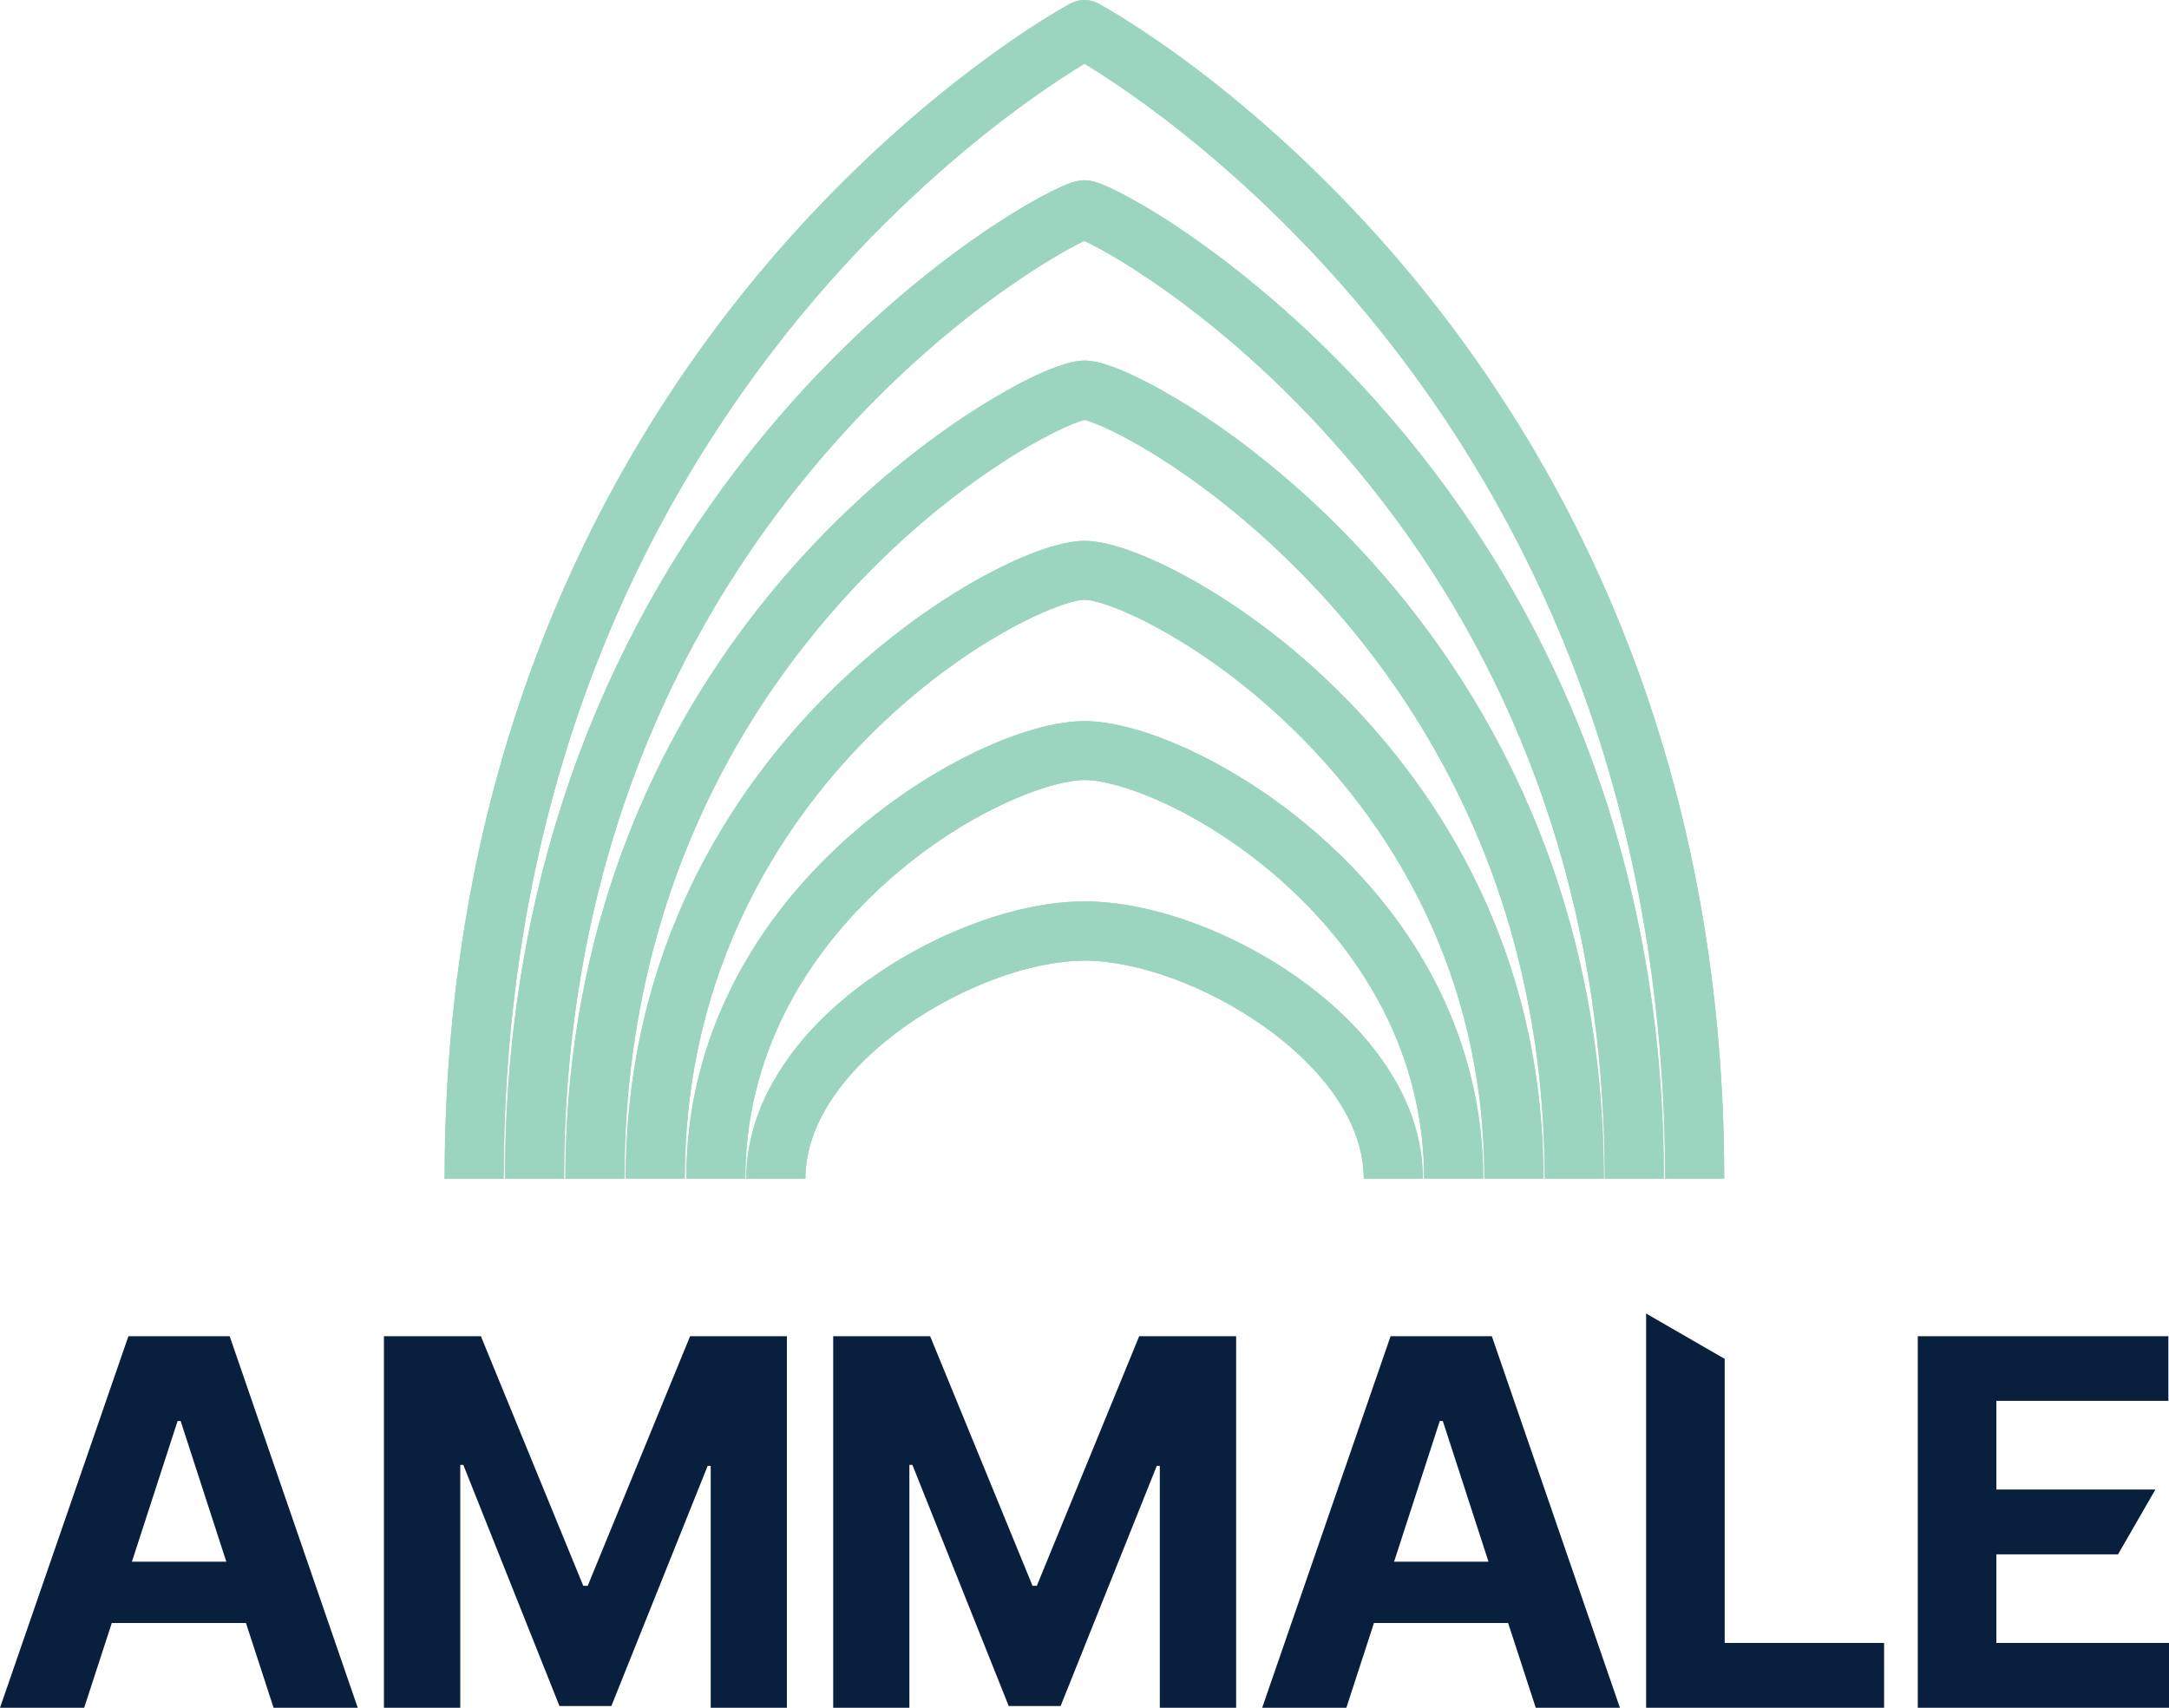
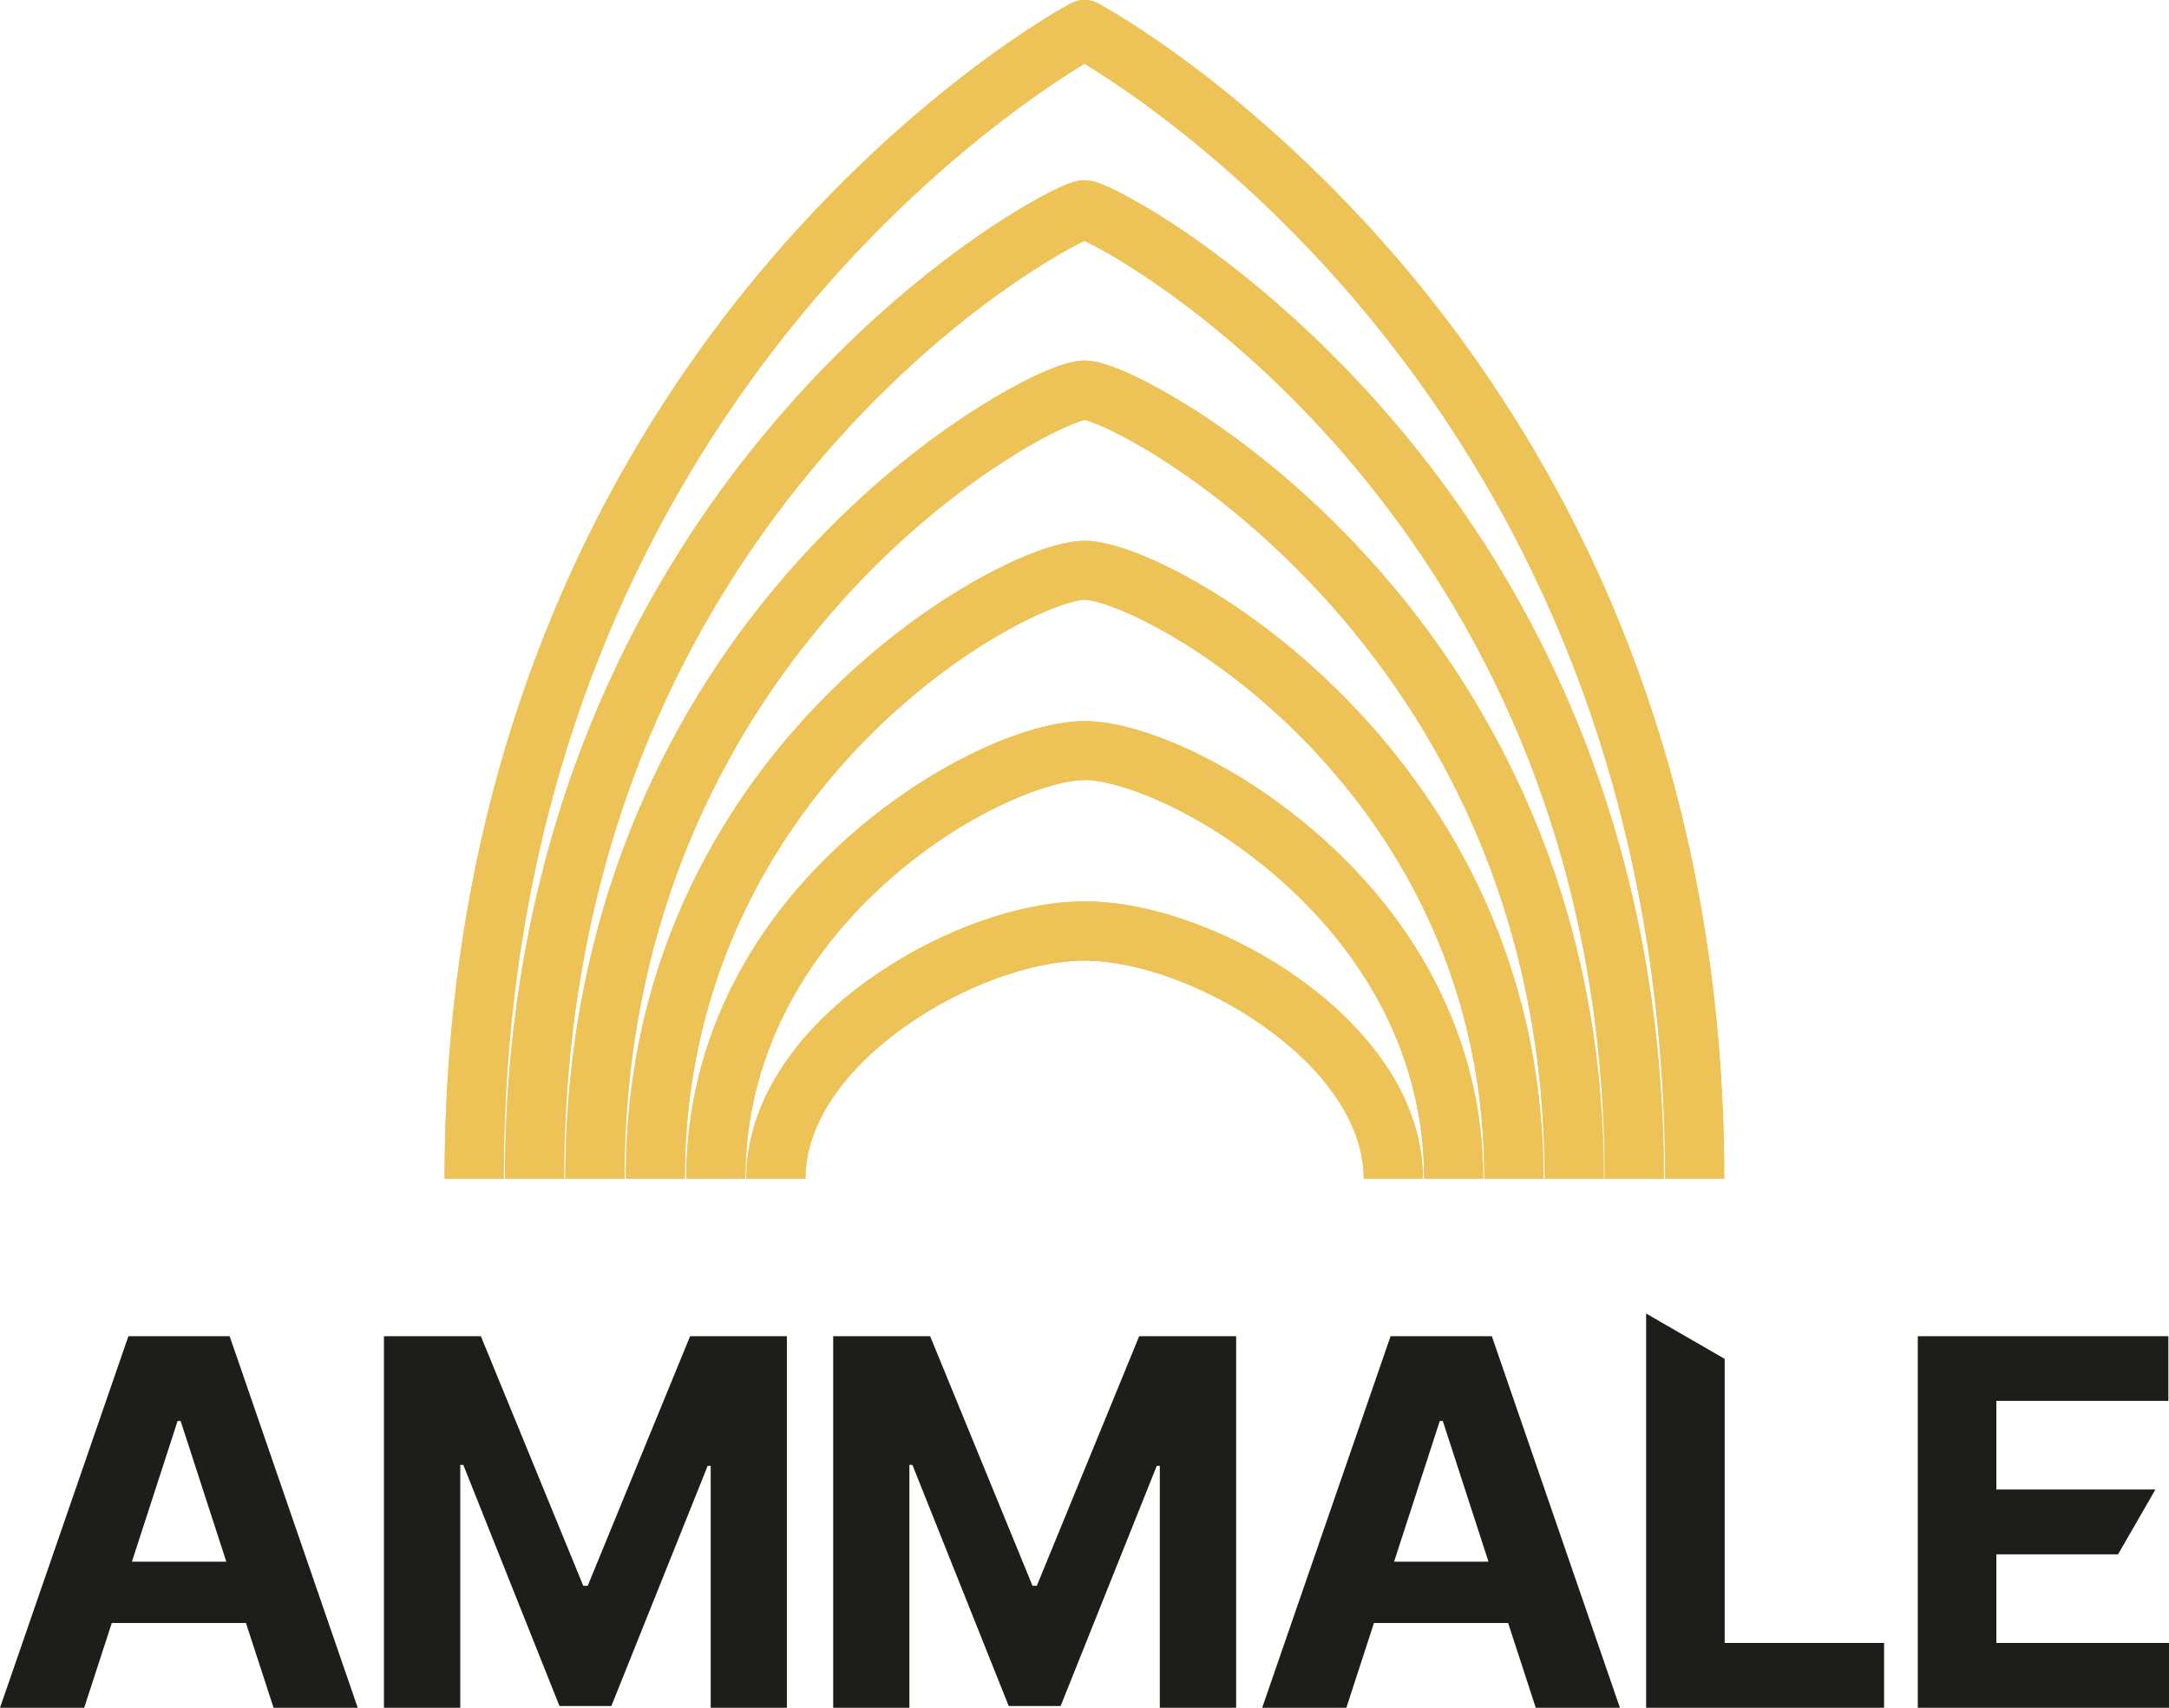
<svg xmlns="http://www.w3.org/2000/svg" id="Layer_2" data-name="Layer 2" viewBox="0 0 135.81 106.95">
  <defs>
    <style>
      .cls-1 {
-         fill: #091f3e;
+         fill: #1D1E19;
      }

      .cls-2 {
        clip-path: url(#clippath);
      }

      .cls-3 {
-         fill: #9cd5bf;
+         fill: #EDC257;
      }
    </style>
    <clipPath id="clippath">
      <path class="cls-3" d="m54.42,61.33c-2.26,1.62-4.08,3.44-5.39,5.41-1.53,2.29-2.3,4.67-2.3,7.08h3.7c0-7.28,10.89-13.66,17.48-13.66s17.48,6.39,17.48,13.66h3.7c0-2.41-.77-4.79-2.3-7.08-1.32-1.97-3.13-3.79-5.39-5.41-4.2-3.01-9.37-4.88-13.48-4.88s-9.28,1.87-13.48,4.88m6.6-14.22c-2.84,1.36-5.64,3.26-8.11,5.48-2.94,2.66-5.29,5.66-6.97,8.93-1.98,3.86-2.99,7.99-2.99,12.29h3.7c0-3.7.87-7.27,2.58-10.6,1.48-2.87,3.55-5.52,6.16-7.88,4.95-4.47,10.3-6.48,12.51-6.48s7.56,2.01,12.51,6.48c2.61,2.36,4.68,5.01,6.16,7.88,1.71,3.33,2.58,6.89,2.58,10.6h3.7c0-4.3-1.01-8.43-2.99-12.29-1.68-3.27-4.03-6.28-6.98-8.93-2.46-2.22-5.27-4.12-8.11-5.48-2.63-1.26-5.07-1.95-6.88-1.95s-4.25.69-6.88,1.95m-.09-10.67c-2.3,1.32-5.81,3.66-9.44,7.36-5.62,5.74-12.32,15.6-12.32,30.01h3.7c0-13.16,6.13-22.18,11.26-27.43,3.33-3.4,6.53-5.54,8.63-6.74,2.68-1.53,4.54-2.08,5.14-2.08s2.46.55,5.14,2.08c2.1,1.2,5.3,3.34,8.63,6.74,5.14,5.25,11.26,14.26,11.26,27.43h3.7c0-14.41-6.7-24.27-12.32-30.01-3.62-3.7-7.13-6.05-9.44-7.36-2.86-1.63-5.4-2.57-6.97-2.57s-4.11.94-6.97,2.57m-.06-10.68c-2.64,1.7-6.65,4.69-10.77,9.23-4.3,4.74-7.73,10.09-10.18,15.88-3,7.09-4.53,14.81-4.53,22.95h3.7c0-7.52,1.38-14.65,4.1-21.19,2.23-5.37,5.36-10.33,9.29-14.75,3.78-4.26,7.5-7.09,9.95-8.71,2.87-1.91,4.88-2.74,5.47-2.87.6.13,2.6.96,5.47,2.87,2.45,1.62,6.16,4.46,9.95,8.71,3.93,4.42,7.05,9.38,9.29,14.75,2.72,6.54,4.1,13.67,4.1,21.19h3.7c0-8.14-1.52-15.86-4.53-22.95-2.46-5.8-5.88-11.14-10.18-15.88-4.12-4.54-8.13-7.53-10.77-9.23-1.15-.74-5.07-3.18-7.03-3.18s-5.87,2.43-7.03,3.18m4.24-13.4c-.9.49-2.38,1.36-4.28,2.7-2.99,2.11-7.51,5.75-12.1,11.09-4.99,5.8-8.96,12.31-11.81,19.36-3.52,8.71-5.31,18.24-5.31,28.31h3.7c0-9.36,1.62-18.22,4.8-26.33,2.59-6.59,6.21-12.7,10.77-18.16,7.49-8.98,15.13-13.37,17.01-14.24,1.88.86,9.52,5.26,17.01,14.24,4.56,5.46,8.18,11.57,10.77,18.16,3.19,8.11,4.8,16.97,4.8,26.33h3.7c0-10.07-1.79-19.59-5.31-28.31-2.85-7.05-6.82-13.56-11.81-19.36-4.59-5.34-9.12-8.98-12.1-11.09-1.9-1.35-3.38-2.21-4.28-2.7-1.96-1.07-2.48-1.07-2.78-1.07s-.82,0-2.78,1.07m1.91-12.14c-.1.05-2.56,1.37-6.22,4.15-3.35,2.54-8.39,6.84-13.44,12.94-5.67,6.85-10.19,14.53-13.43,22.83-4.05,10.35-6.1,21.68-6.1,33.68h3.7c0-11.49,1.95-22.34,5.8-32.23,3.08-7.91,7.38-15.24,12.77-21.79,4.81-5.84,9.63-9.96,12.82-12.39,2.22-1.69,3.99-2.82,4.97-3.42.99.6,2.75,1.73,4.97,3.42,3.19,2.43,8.01,6.55,12.82,12.39,5.4,6.55,9.69,13.88,12.77,21.79,3.85,9.89,5.8,20.74,5.8,32.23h3.7c0-12-2.05-23.33-6.1-33.68-3.24-8.29-7.76-15.97-13.43-22.83-5.05-6.1-10.1-10.4-13.44-12.94-3.66-2.77-6.12-4.09-6.22-4.15-.27-.15-.57-.22-.87-.22s-.6.07-.87.22" />
    </clipPath>
  </defs>
  <g id="Calque_1" data-name="Calque 1">
    <g>
      <path class="cls-1" d="m0,106.95l8.04-23.27h6.34l8.02,23.27h-5.27l-1.73-5.31H7l-1.73,5.31H0Zm11.12-17.96l-2.86,8.81h5.91l-2.86-8.81h-.18Z" />
      <polygon class="cls-1" points="28.82 106.95 24.04 106.95 24.04 83.68 30.11 83.68 36.52 99.31 36.8 99.31 43.21 83.68 49.27 83.68 49.27 106.95 44.5 106.95 44.5 91.8 44.31 91.8 38.28 106.84 35.03 106.84 29.01 91.74 28.82 91.74 28.82 106.95" />
      <polygon class="cls-1" points="56.94 106.95 52.17 106.95 52.17 83.68 58.24 83.68 64.65 99.31 64.92 99.31 71.33 83.68 77.4 83.68 77.4 106.95 72.62 106.95 72.62 91.8 72.43 91.8 66.41 106.84 63.16 106.84 57.13 91.74 56.94 91.74 56.94 106.95" />
      <path class="cls-1" d="m79.03,106.95l8.04-23.27h6.34l8.02,23.27h-5.27l-1.73-5.31h-8.4l-1.73,5.31h-5.27Zm11.12-17.96l-2.86,8.81h5.91l-2.86-8.81h-.18Z" />
      <polygon class="cls-1" points="103.07 106.95 103.07 82.26 107.99 85.1 107.99 102.89 117.97 102.89 117.97 106.95 103.07 106.95" />
      <polygon class="cls-1" points="120.08 83.68 135.77 83.68 135.77 87.73 125 87.73 125 93.28 134.96 93.28 132.62 97.34 125 97.34 125 102.89 135.81 102.89 135.81 106.95 120.08 106.95 120.08 83.68" />
      <g>
        <path class="cls-3" d="m54.42,61.33c-2.26,1.62-4.08,3.44-5.39,5.41-1.53,2.29-2.3,4.67-2.3,7.08h3.7c0-7.28,10.89-13.66,17.48-13.66s17.48,6.39,17.48,13.66h3.7c0-2.41-.77-4.79-2.3-7.08-1.32-1.97-3.13-3.79-5.39-5.41-4.2-3.01-9.37-4.88-13.48-4.88s-9.28,1.87-13.48,4.88m6.6-14.22c-2.84,1.36-5.64,3.26-8.11,5.48-2.94,2.66-5.29,5.66-6.97,8.93-1.98,3.86-2.99,7.99-2.99,12.29h3.7c0-3.7.87-7.27,2.58-10.6,1.48-2.87,3.55-5.52,6.16-7.88,4.95-4.47,10.3-6.48,12.51-6.48s7.56,2.01,12.51,6.48c2.61,2.36,4.68,5.01,6.16,7.88,1.71,3.33,2.58,6.89,2.58,10.6h3.7c0-4.3-1.01-8.43-2.99-12.29-1.68-3.27-4.03-6.28-6.98-8.93-2.46-2.22-5.27-4.12-8.11-5.48-2.63-1.26-5.07-1.95-6.88-1.95s-4.25.69-6.88,1.95m-.09-10.67c-2.3,1.32-5.81,3.66-9.44,7.36-5.62,5.74-12.32,15.6-12.32,30.01h3.7c0-13.16,6.13-22.18,11.26-27.43,3.33-3.4,6.53-5.54,8.63-6.74,2.68-1.53,4.54-2.08,5.14-2.08s2.46.55,5.14,2.08c2.1,1.2,5.3,3.34,8.63,6.74,5.14,5.25,11.26,14.26,11.26,27.43h3.7c0-14.41-6.7-24.27-12.32-30.01-3.62-3.7-7.13-6.05-9.44-7.36-2.86-1.63-5.4-2.57-6.97-2.57s-4.11.94-6.97,2.57m-.06-10.68c-2.64,1.7-6.65,4.69-10.77,9.23-4.3,4.74-7.73,10.09-10.18,15.88-3,7.09-4.53,14.81-4.53,22.95h3.7c0-7.52,1.38-14.65,4.1-21.19,2.23-5.37,5.36-10.33,9.29-14.75,3.78-4.26,7.5-7.09,9.95-8.71,2.87-1.91,4.88-2.74,5.47-2.87.6.13,2.6.96,5.47,2.87,2.45,1.62,6.16,4.46,9.95,8.71,3.93,4.42,7.05,9.38,9.29,14.75,2.72,6.54,4.1,13.67,4.1,21.19h3.7c0-8.14-1.52-15.86-4.53-22.95-2.46-5.8-5.88-11.14-10.18-15.88-4.12-4.54-8.13-7.53-10.77-9.23-1.15-.74-5.07-3.18-7.03-3.18s-5.87,2.43-7.03,3.18m4.24-13.4c-.9.49-2.38,1.36-4.28,2.7-2.99,2.11-7.51,5.75-12.1,11.09-4.99,5.8-8.96,12.31-11.81,19.36-3.52,8.71-5.31,18.24-5.31,28.31h3.7c0-9.36,1.62-18.22,4.8-26.33,2.59-6.59,6.21-12.7,10.77-18.16,7.49-8.98,15.13-13.37,17.01-14.24,1.88.86,9.52,5.26,17.01,14.24,4.56,5.46,8.18,11.57,10.77,18.16,3.19,8.11,4.8,16.97,4.8,26.33h3.7c0-10.07-1.79-19.59-5.31-28.31-2.85-7.05-6.82-13.56-11.81-19.36-4.59-5.34-9.12-8.98-12.1-11.09-1.9-1.35-3.38-2.21-4.28-2.7-1.96-1.07-2.48-1.07-2.78-1.07s-.82,0-2.78,1.07m1.91-12.14c-.1.05-2.56,1.37-6.22,4.15-3.35,2.54-8.39,6.84-13.44,12.94-5.67,6.85-10.19,14.53-13.43,22.83-4.05,10.35-6.1,21.68-6.1,33.68h3.7c0-11.49,1.95-22.34,5.8-32.23,3.08-7.91,7.38-15.24,12.77-21.79,4.81-5.84,9.63-9.96,12.82-12.39,2.22-1.69,3.99-2.82,4.97-3.42.99.6,2.75,1.73,4.97,3.42,3.19,2.43,8.01,6.55,12.82,12.39,5.4,6.55,9.69,13.88,12.77,21.79,3.85,9.89,5.8,20.74,5.8,32.23h3.7c0-12-2.05-23.33-6.1-33.68-3.24-8.29-7.76-15.97-13.43-22.83-5.05-6.1-10.1-10.4-13.44-12.94-3.66-2.77-6.12-4.09-6.22-4.15-.27-.15-.57-.22-.87-.22s-.6.07-.87.22" />
        <g class="cls-2">
          <rect class="cls-3" x="27.84" width="80.12" height="73.82" />
        </g>
      </g>
    </g>
  </g>
</svg>
